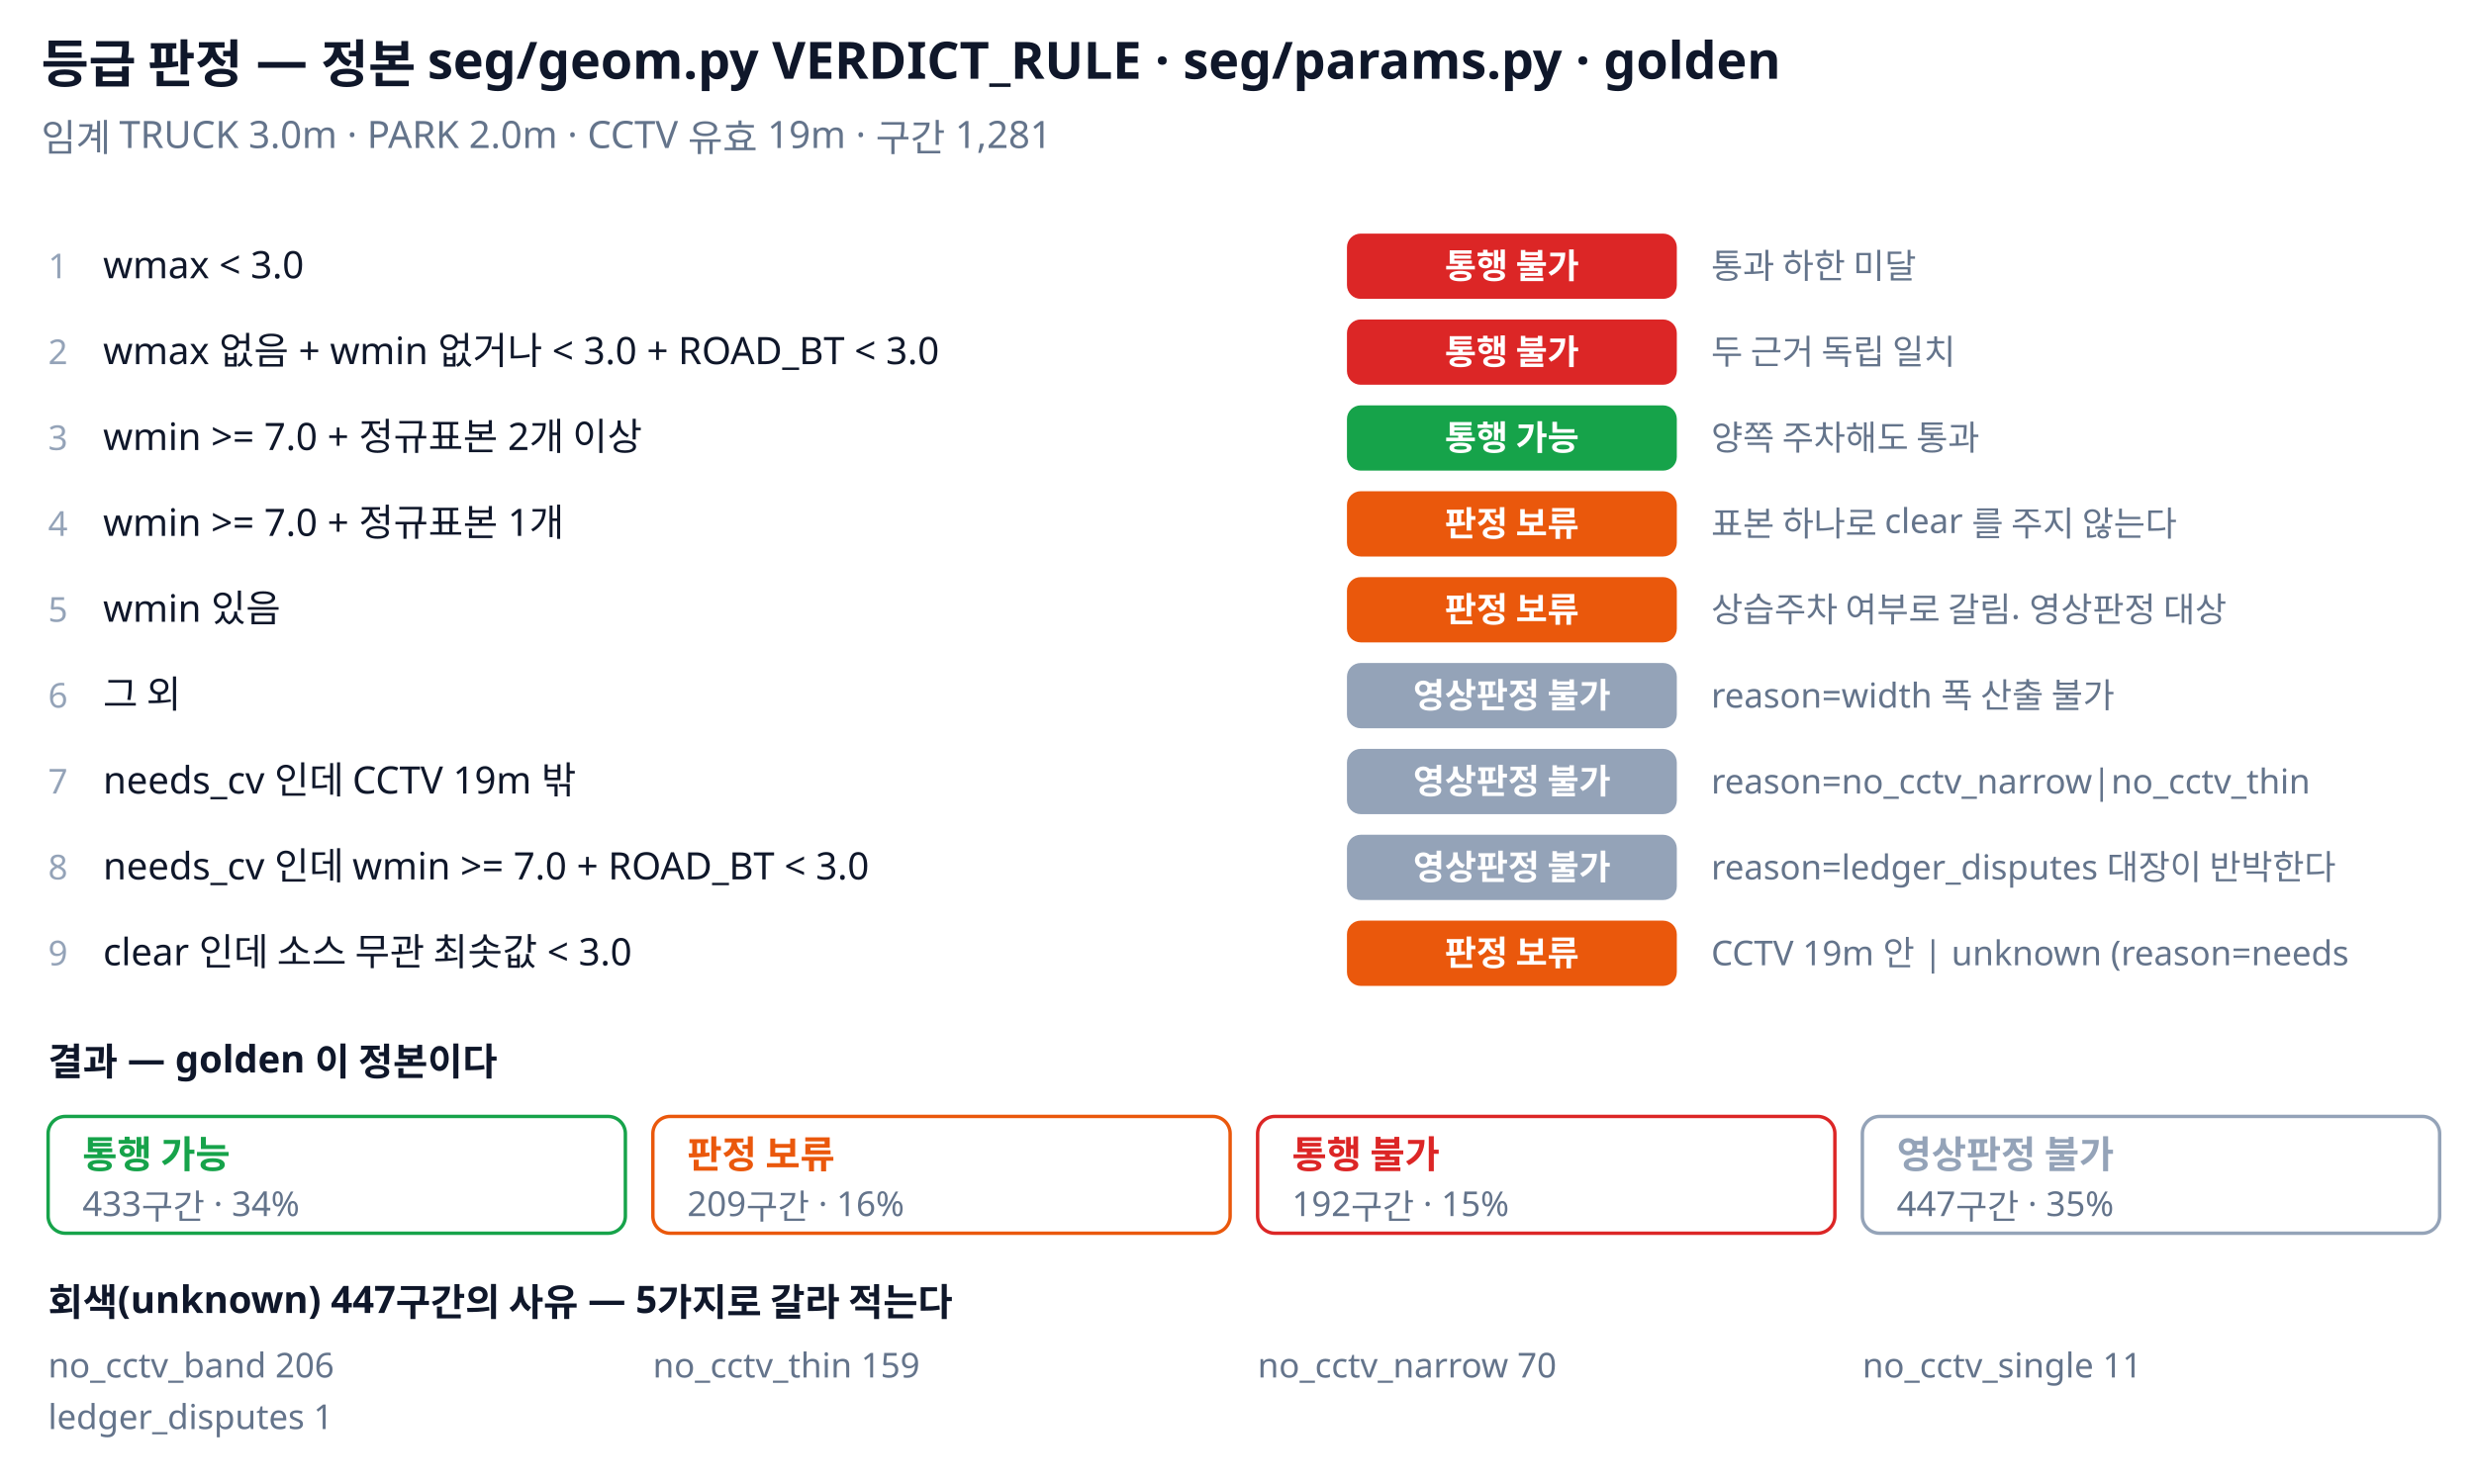
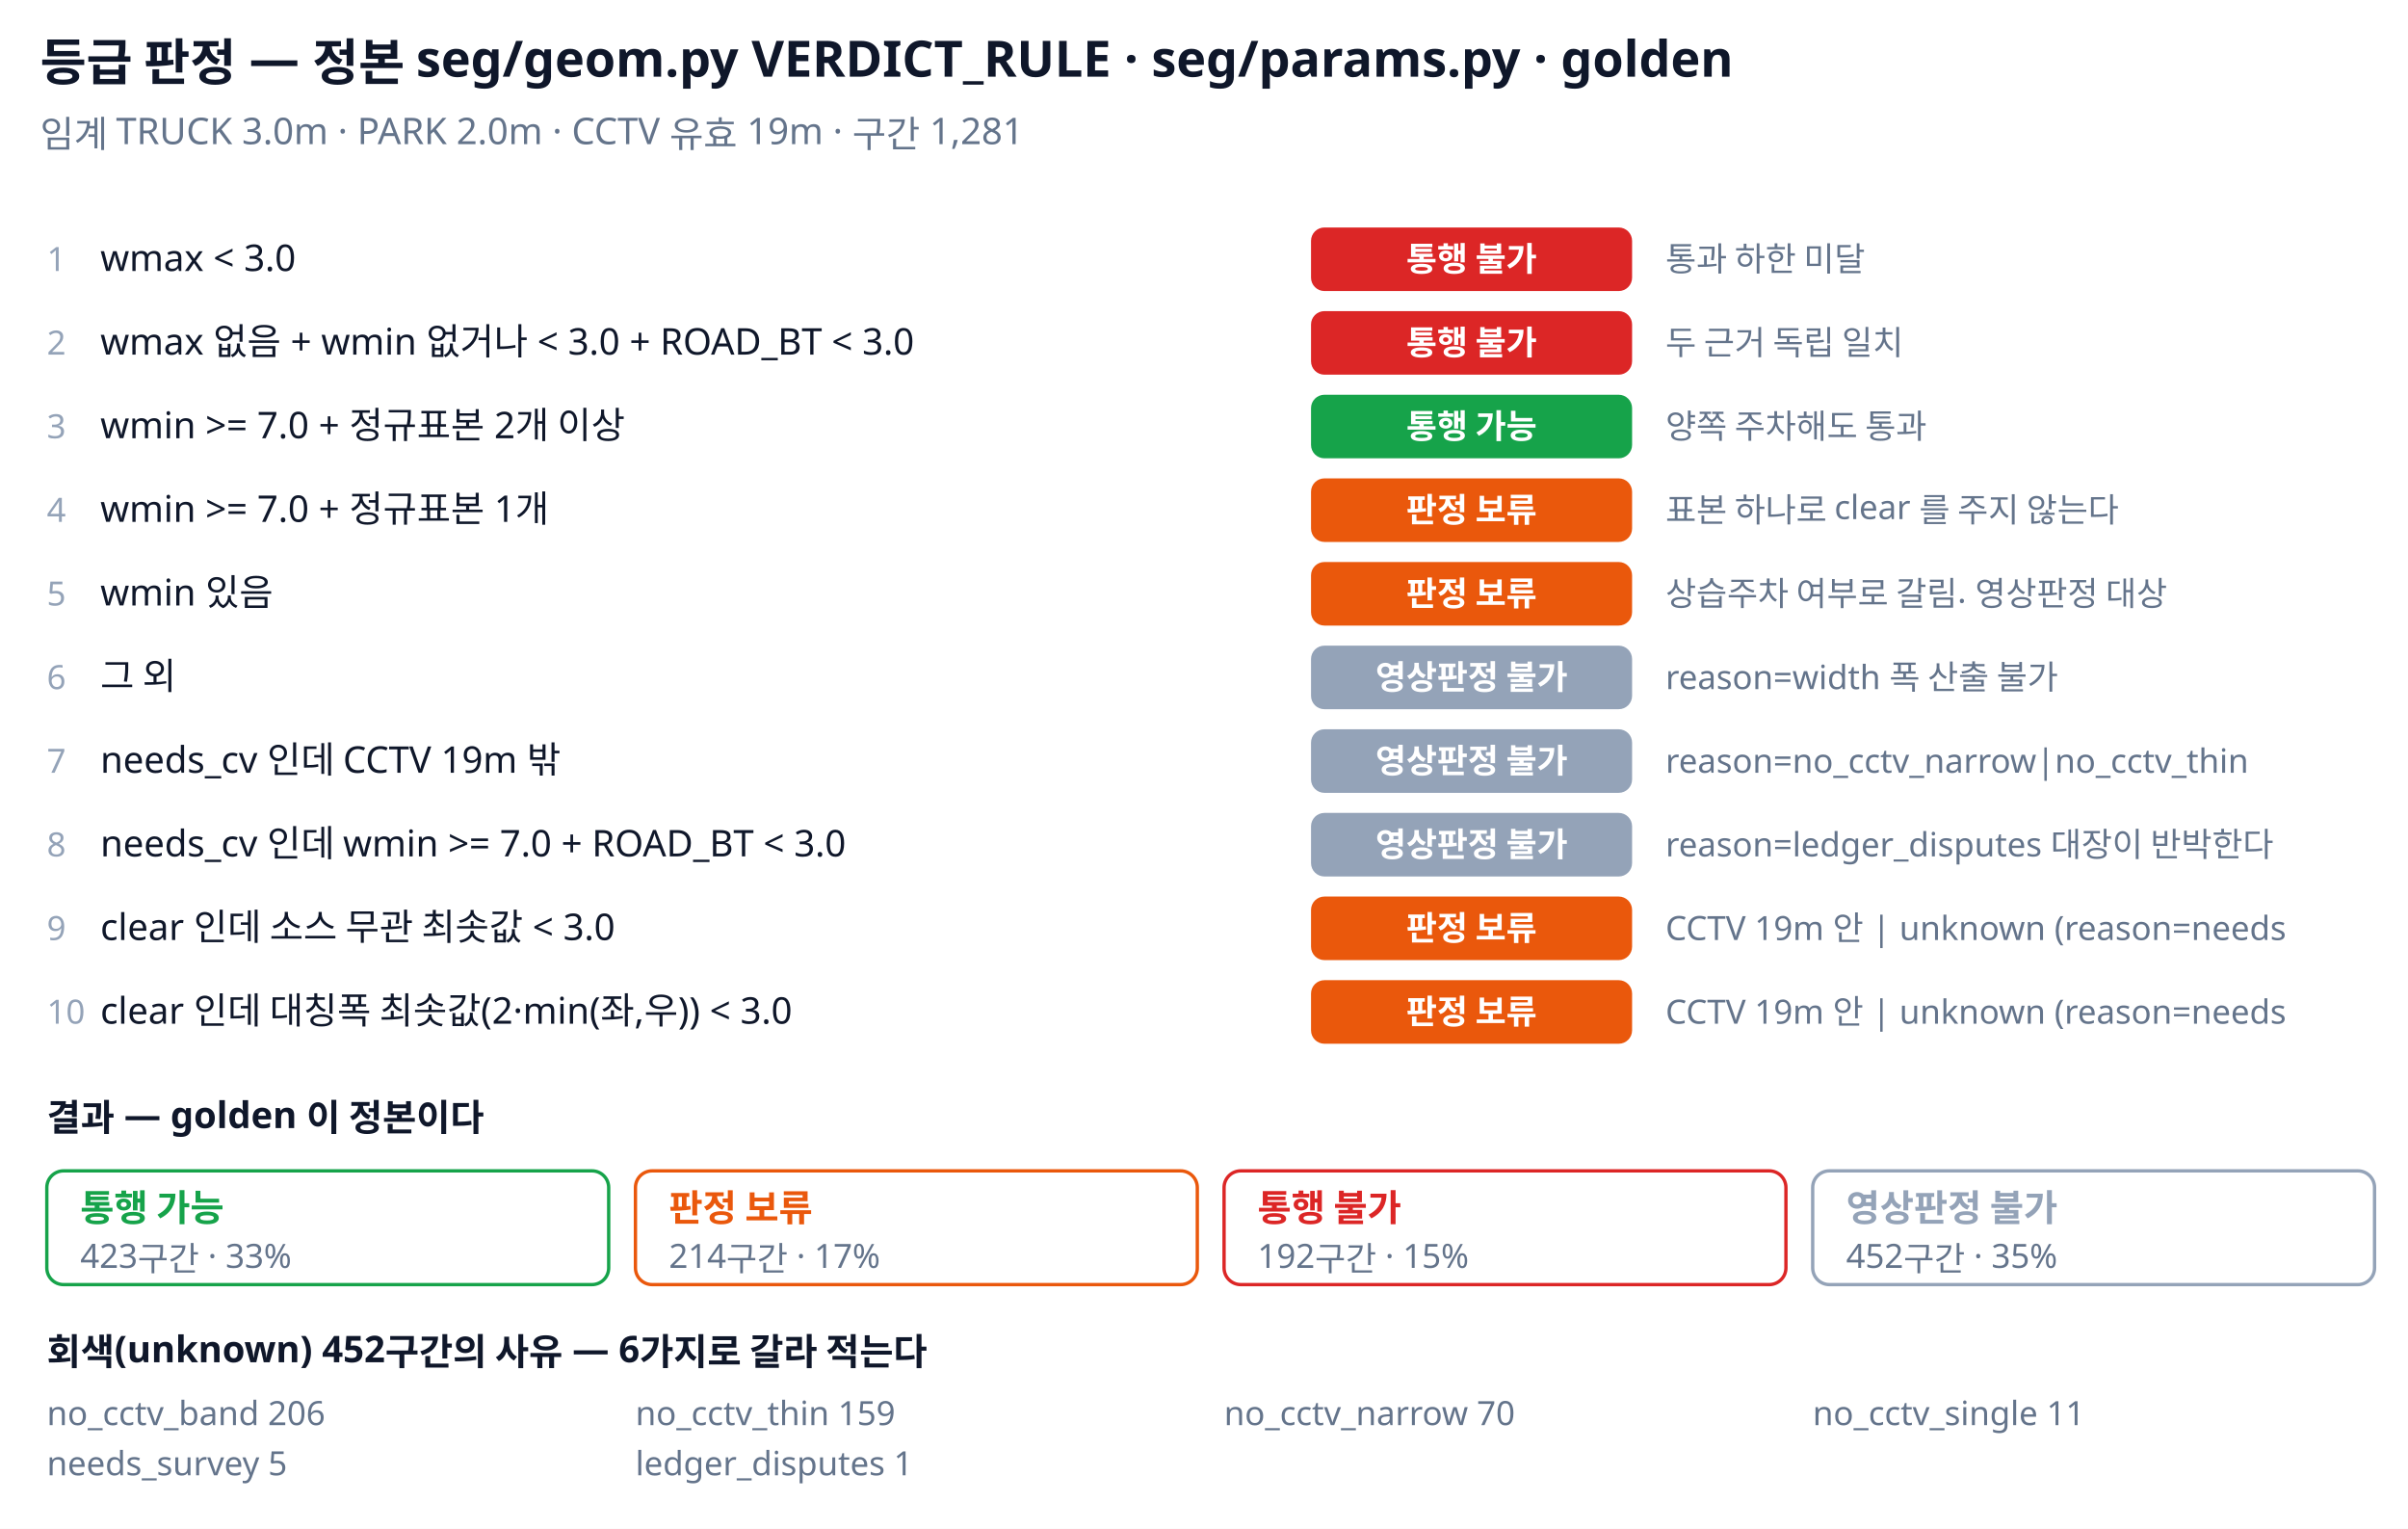
- <svg xmlns="http://www.w3.org/2000/svg" viewBox="0 0 720 432" width="720" height="432" font-family="Pretendard, system-ui, sans-serif">
-   <rect width="720" height="432" fill="#fff" />
+ <svg xmlns="http://www.w3.org/2000/svg" viewBox="0 0 720 457" width="720" height="457" font-family="Pretendard, system-ui, sans-serif">
+   <rect width="720" height="457" fill="#fff" />
  <text x="12" y="24" font-size="15" font-weight="700" fill="#0f172a">등급 판정 — 정본 seg/geom.py VERDICT_RULE · seg/params.py · golden</text>
  <text x="12" y="44" font-size="11" fill="#64748b">임계 TRUCK 3.0m · PARK 2.0m · CCTV 유효 19m · 구간 1,281</text>
  <text x="14" y="81" font-size="10" fill="#94a3b8">1</text>
  <text x="30" y="81" font-size="11" fill="#0f172a">wmax &lt; 3.0</text>
  <rect x="392" y="68" width="96" height="19" rx="4" fill="#dc2626" />
  <text x="440" y="81" font-size="10" font-weight="700" fill="#fff" text-anchor="middle">통행 불가</text>
  <text x="498" y="81" font-size="10" fill="#64748b">통과 하한 미달</text>
  <text x="14" y="106" font-size="10" fill="#94a3b8">2</text>
  <text x="30" y="106" font-size="11" fill="#0f172a">wmax 없음 + wmin 없거나 &lt; 3.0 + ROAD_BT &lt; 3.0</text>
  <rect x="392" y="93" width="96" height="19" rx="4" fill="#dc2626" />
  <text x="440" y="106" font-size="10" font-weight="700" fill="#fff" text-anchor="middle">통행 불가</text>
  <text x="498" y="106" font-size="10" fill="#64748b">두 근거 독립 일치</text>
  <text x="14" y="131" font-size="10" fill="#94a3b8">3</text>
  <text x="30" y="131" font-size="11" fill="#0f172a">wmin &gt;= 7.0 + 정규표본 2개 이상</text>
  <rect x="392" y="118" width="96" height="19" rx="4" fill="#16a34a" />
  <text x="440" y="131" font-size="10" font-weight="700" fill="#fff" text-anchor="middle">통행 가능</text>
  <text x="498" y="131" font-size="10" fill="#64748b">양쪽 주차해도 통과</text>
  <text x="14" y="156" font-size="10" fill="#94a3b8">4</text>
  <text x="30" y="156" font-size="11" fill="#0f172a">wmin &gt;= 7.0 + 정규표본 1개</text>
  <rect x="392" y="143" width="96" height="19" rx="4" fill="#ea580c" />
  <text x="440" y="156" font-size="10" font-weight="700" fill="#fff" text-anchor="middle">판정 보류</text>
  <text x="498" y="156" font-size="10" fill="#64748b">표본 하나로 clear 를 주지 않는다</text>
  <text x="14" y="181" font-size="10" fill="#94a3b8">5</text>
  <text x="30" y="181" font-size="11" fill="#0f172a">wmin 있음</text>
  <rect x="392" y="168" width="96" height="19" rx="4" fill="#ea580c" />
  <text x="440" y="181" font-size="10" font-weight="700" fill="#fff" text-anchor="middle">판정 보류</text>
  <text x="498" y="181" font-size="10" fill="#64748b">상습주차 여부로 갈림. 영상판정 대상</text>
  <text x="14" y="206" font-size="10" fill="#94a3b8">6</text>
  <text x="30" y="206" font-size="11" fill="#0f172a">그 외</text>
  <rect x="392" y="193" width="96" height="19" rx="4" fill="#94a3b8" />
  <text x="440" y="206" font-size="10" font-weight="700" fill="#fff" text-anchor="middle">영상판정 불가</text>
  <text x="498" y="206" font-size="10" fill="#64748b">reason=width 폭 산출 불가</text>
  <text x="14" y="231" font-size="10" fill="#94a3b8">7</text>
  <text x="30" y="231" font-size="11" fill="#0f172a">needs_cv 인데 CCTV 19m 밖</text>
  <rect x="392" y="218" width="96" height="19" rx="4" fill="#94a3b8" />
  <text x="440" y="231" font-size="10" font-weight="700" fill="#fff" text-anchor="middle">영상판정 불가</text>
  <text x="498" y="231" font-size="10" fill="#64748b">reason=no_cctv_narrow|no_cctv_thin</text>
  <text x="14" y="256" font-size="10" fill="#94a3b8">8</text>
  <text x="30" y="256" font-size="11" fill="#0f172a">needs_cv 인데 wmin &gt;= 7.0 + ROAD_BT &lt; 3.0</text>
  <rect x="392" y="243" width="96" height="19" rx="4" fill="#94a3b8" />
  <text x="440" y="256" font-size="10" font-weight="700" fill="#fff" text-anchor="middle">영상판정 불가</text>
  <text x="498" y="256" font-size="10" fill="#64748b">reason=ledger_disputes 대장이 반박한다</text>
  <text x="14" y="281" font-size="10" fill="#94a3b8">9</text>
  <text x="30" y="281" font-size="11" fill="#0f172a">clear 인데 소스 무관 최솟값 &lt; 3.0</text>
  <rect x="392" y="268" width="96" height="19" rx="4" fill="#ea580c" />
  <text x="440" y="281" font-size="10" font-weight="700" fill="#fff" text-anchor="middle">판정 보류</text>
  <text x="498" y="281" font-size="10" fill="#64748b">CCTV 19m 안 | unknown (reason=needs</text>
-   <text x="14" y="313" font-size="11" font-weight="700" fill="#0f172a">결과 — golden 이 정본이다</text>
-   <rect x="14" y="325" width="168" height="34" rx="5" fill="#fff" stroke="#16a34a" />
-   <text x="24" y="340" font-size="11" font-weight="700" fill="#16a34a">통행 가능</text>
-   <text x="24" y="354" font-size="10" fill="#64748b">433구간 · 34%</text>
-   <rect x="190" y="325" width="168" height="34" rx="5" fill="#fff" stroke="#ea580c" />
-   <text x="200" y="340" font-size="11" font-weight="700" fill="#ea580c">판정 보류</text>
-   <text x="200" y="354" font-size="10" fill="#64748b">209구간 · 16%</text>
-   <rect x="366" y="325" width="168" height="34" rx="5" fill="#fff" stroke="#dc2626" />
-   <text x="376" y="340" font-size="11" font-weight="700" fill="#dc2626">통행 불가</text>
-   <text x="376" y="354" font-size="10" fill="#64748b">192구간 · 15%</text>
-   <rect x="542" y="325" width="168" height="34" rx="5" fill="#fff" stroke="#94a3b8" />
-   <text x="552" y="340" font-size="11" font-weight="700" fill="#94a3b8">영상판정 불가</text>
-   <text x="552" y="354" font-size="10" fill="#64748b">447구간 · 35%</text>
-   <text x="14" y="383" font-size="11" font-weight="700" fill="#0f172a">회색(unknown) 447구간의 사유 — 5가지로 갈라 적는다</text>
-   <text x="14" y="401" font-size="10" fill="#64748b">no_cctv_band 206</text>
-   <text x="190" y="401" font-size="10" fill="#64748b">no_cctv_thin 159</text>
-   <text x="366" y="401" font-size="10" fill="#64748b">no_cctv_narrow 70</text>
-   <text x="542" y="401" font-size="10" fill="#64748b">no_cctv_single 11</text>
-   <text x="14" y="416" font-size="10" fill="#64748b">ledger_disputes 1</text>
+   <text x="14" y="306" font-size="10" fill="#94a3b8">10</text>
+   <text x="30" y="306" font-size="11" fill="#0f172a">clear 인데 대칭폭 최솟값(2·min(좌,우)) &lt; 3.0</text>
+   <rect x="392" y="293" width="96" height="19" rx="4" fill="#ea580c" />
+   <text x="440" y="306" font-size="10" font-weight="700" fill="#fff" text-anchor="middle">판정 보류</text>
+   <text x="498" y="306" font-size="10" fill="#64748b">CCTV 19m 안 | unknown (reason=needs</text>
+   <text x="14" y="338" font-size="11" font-weight="700" fill="#0f172a">결과 — golden 이 정본이다</text>
+   <rect x="14" y="350" width="168" height="34" rx="5" fill="#fff" stroke="#16a34a" />
+   <text x="24" y="365" font-size="11" font-weight="700" fill="#16a34a">통행 가능</text>
+   <text x="24" y="379" font-size="10" fill="#64748b">423구간 · 33%</text>
+   <rect x="190" y="350" width="168" height="34" rx="5" fill="#fff" stroke="#ea580c" />
+   <text x="200" y="365" font-size="11" font-weight="700" fill="#ea580c">판정 보류</text>
+   <text x="200" y="379" font-size="10" fill="#64748b">214구간 · 17%</text>
+   <rect x="366" y="350" width="168" height="34" rx="5" fill="#fff" stroke="#dc2626" />
+   <text x="376" y="365" font-size="11" font-weight="700" fill="#dc2626">통행 불가</text>
+   <text x="376" y="379" font-size="10" fill="#64748b">192구간 · 15%</text>
+   <rect x="542" y="350" width="168" height="34" rx="5" fill="#fff" stroke="#94a3b8" />
+   <text x="552" y="365" font-size="11" font-weight="700" fill="#94a3b8">영상판정 불가</text>
+   <text x="552" y="379" font-size="10" fill="#64748b">452구간 · 35%</text>
+   <text x="14" y="408" font-size="11" font-weight="700" fill="#0f172a">회색(unknown) 452구간의 사유 — 6가지로 갈라 적는다</text>
+   <text x="14" y="426" font-size="10" fill="#64748b">no_cctv_band 206</text>
+   <text x="190" y="426" font-size="10" fill="#64748b">no_cctv_thin 159</text>
+   <text x="366" y="426" font-size="10" fill="#64748b">no_cctv_narrow 70</text>
+   <text x="542" y="426" font-size="10" fill="#64748b">no_cctv_single 11</text>
+   <text x="14" y="441" font-size="10" fill="#64748b">needs_survey 5</text>
+   <text x="190" y="441" font-size="10" fill="#64748b">ledger_disputes 1</text>
</svg>
